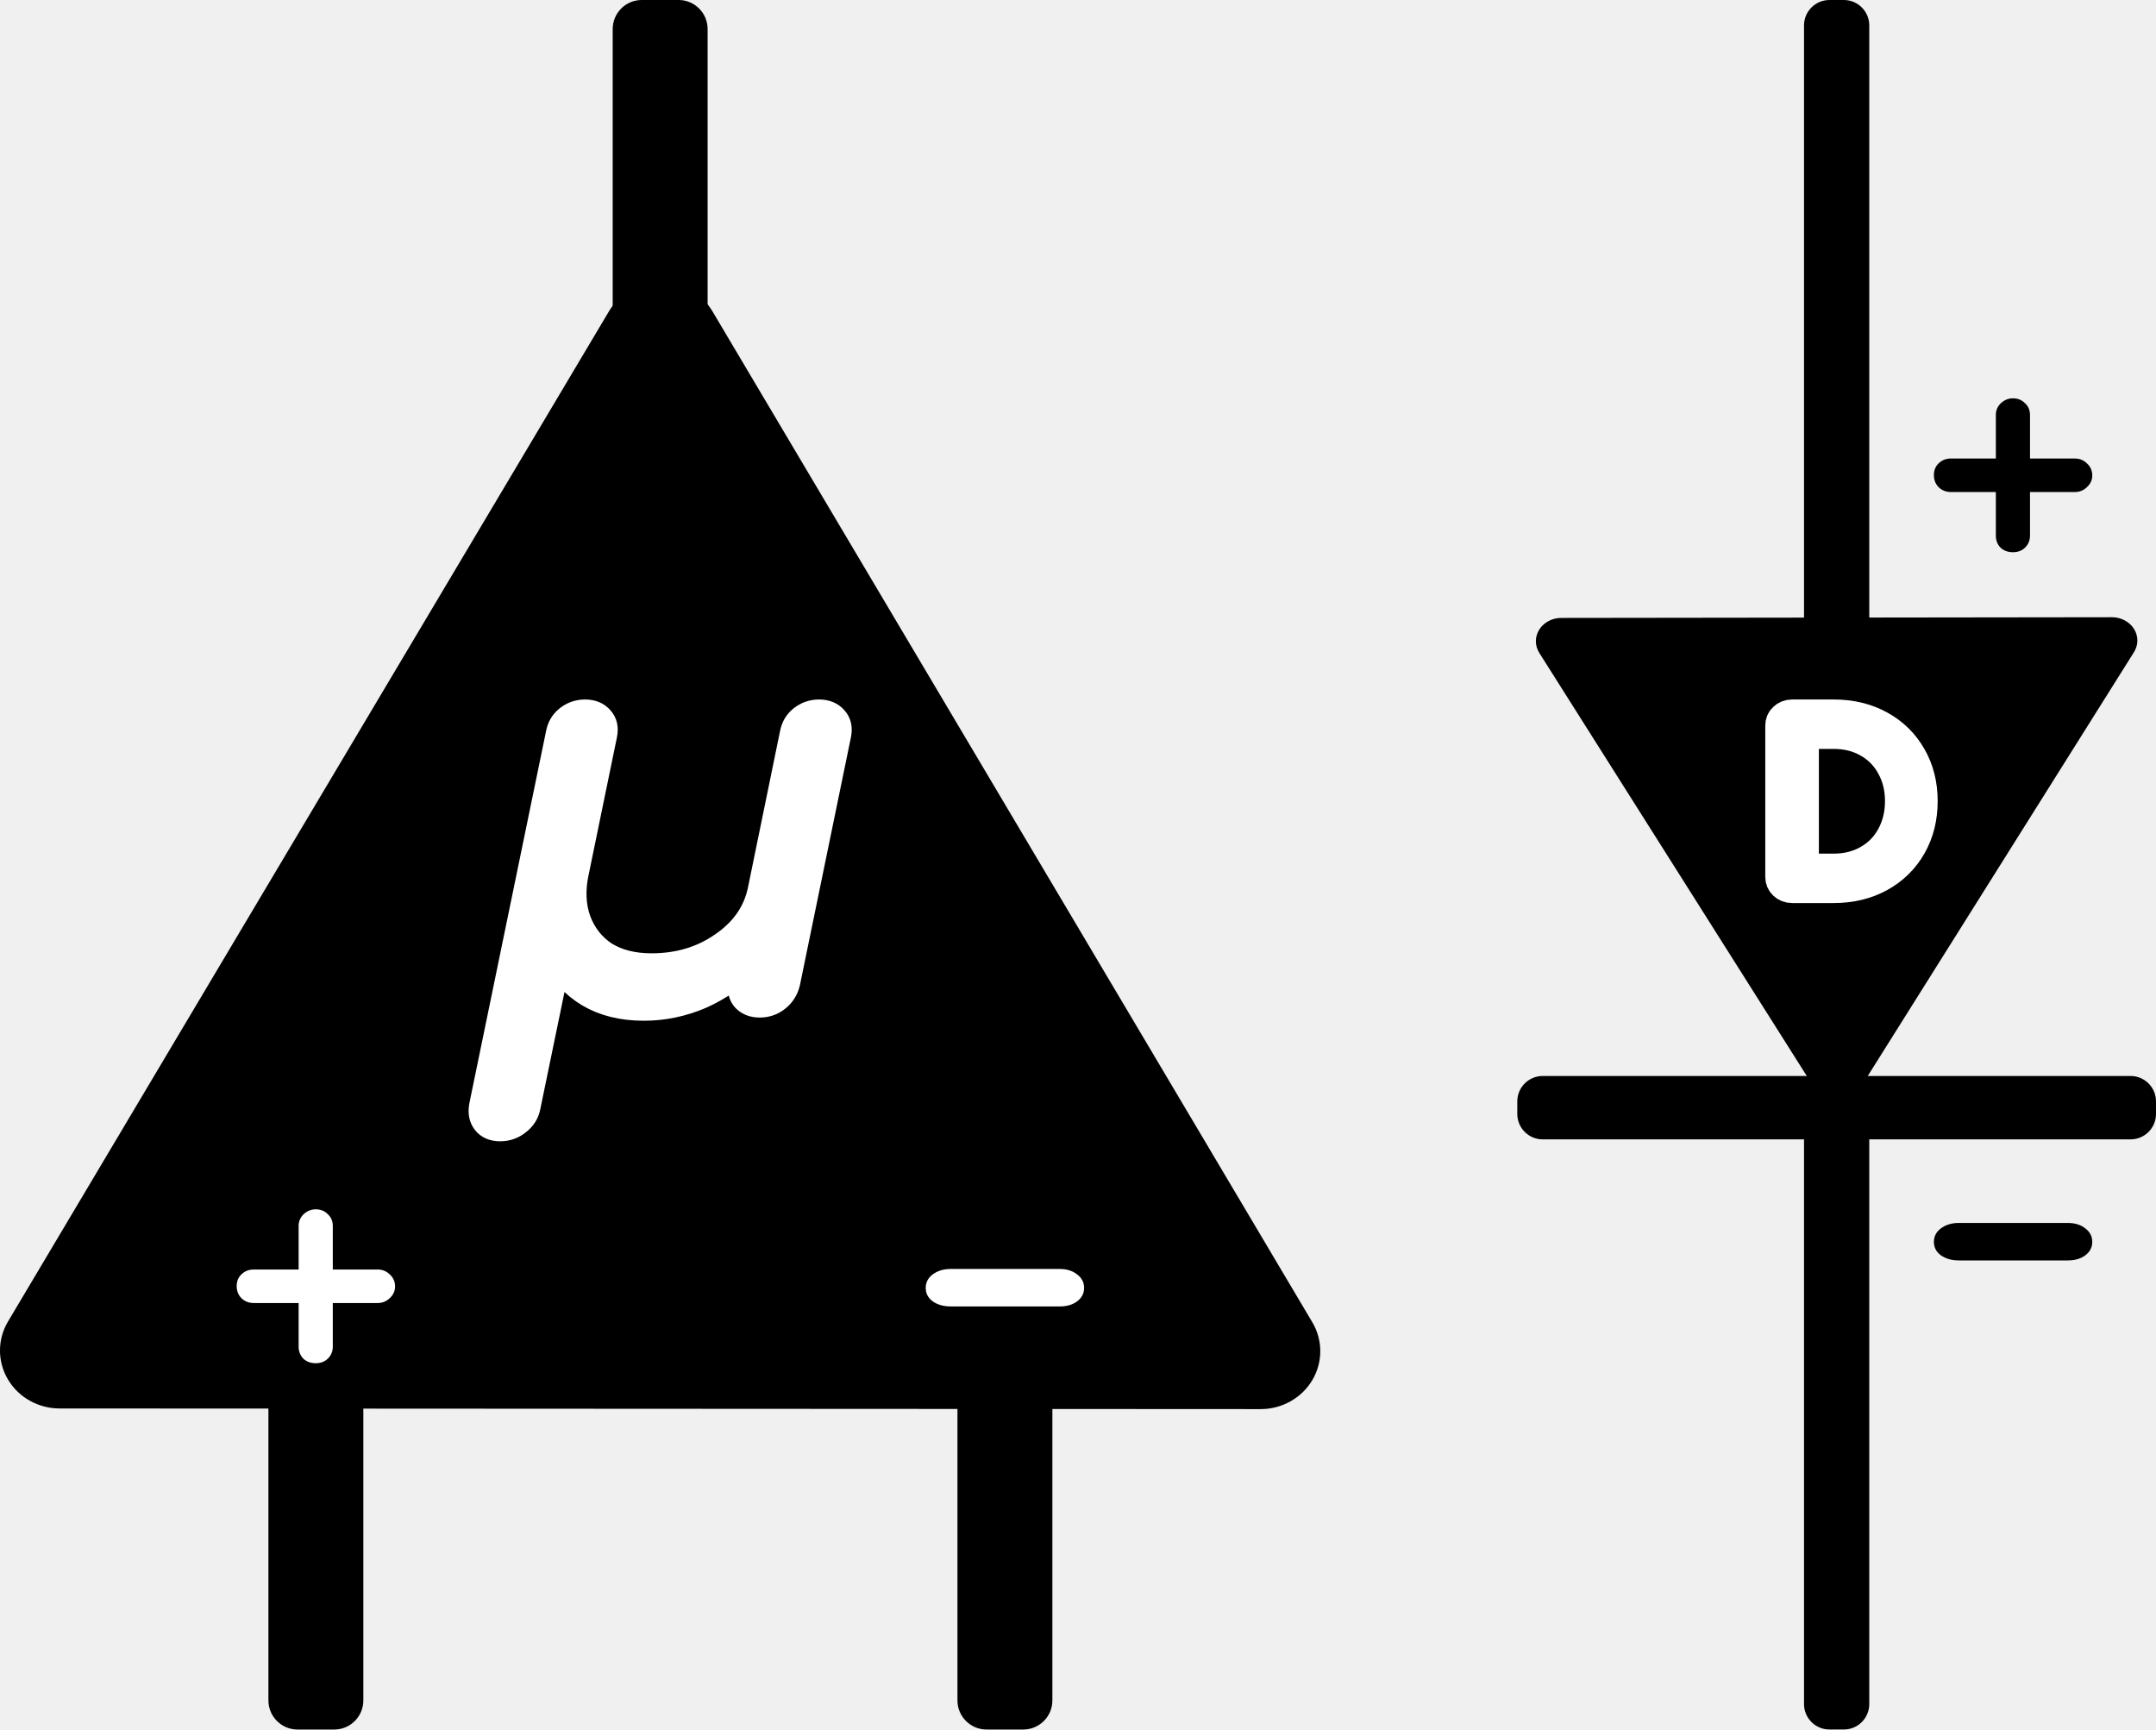
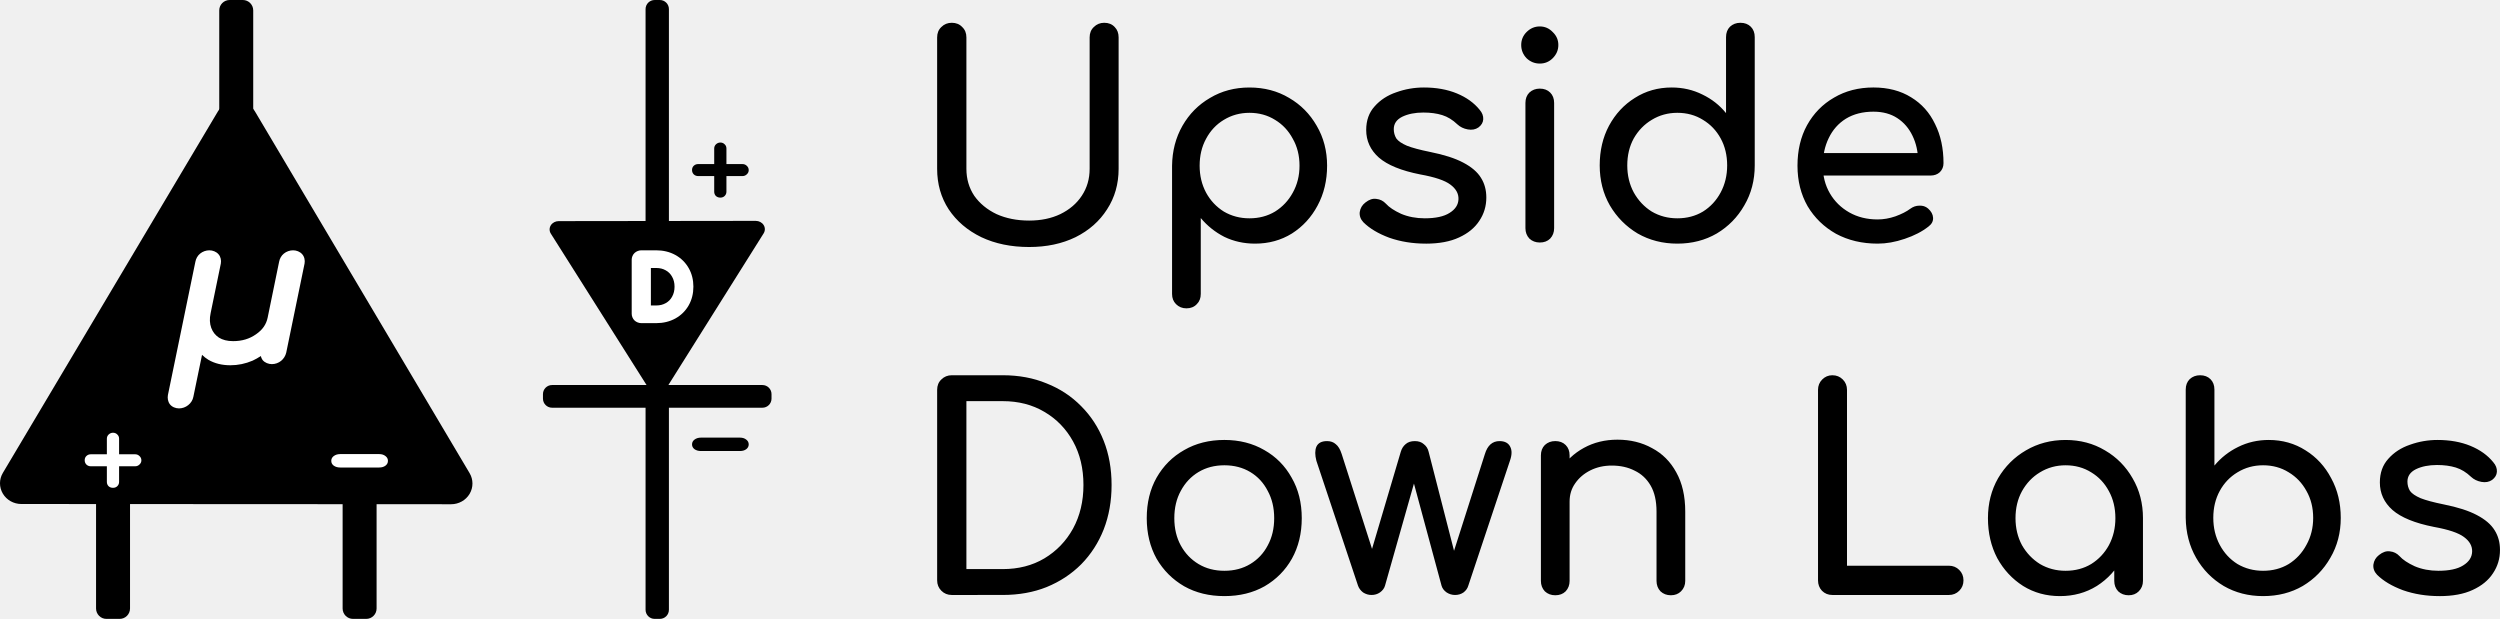
- <svg xmlns="http://www.w3.org/2000/svg" width="104.616mm" height="83.92mm" viewBox="0 0 104.616 83.92" version="1.1" id="svg1050">
+ <svg xmlns="http://www.w3.org/2000/svg" width="338.993mm" height="83.92mm" viewBox="0 0 338.993 83.92" version="1.1" id="svg1050">
  <defs id="defs1044">
-     </defs>
+     <rect x="-87.143" y="-95" width="1312.143" height="557.143" id="rect2" />
+     <rect x="417.857" y="73.047" width="372.143" height="148.73" id="rect1" />
+   </defs>
  <g id="layer1" transform="translate(174.4377,-125.9247)">
    <path id="path959" d="m -99.58,178.134 h 28.524 a 1.234,1.234 0 0 1 1.234,1.234 v 0.608 a 1.234,1.234 0 0 1 -1.234,1.234 H -99.58 a 1.234,1.234 0 0 1 -1.234,-1.234 v -0.608 a 1.234,1.234 0 0 1 1.234,-1.234 z" style="fill:#000000;stroke-width:0.253" />
    <path id="path961" d="m -83.735,127.159 v 28.993 a 1.234,1.234 0 0 1 -1.234,1.234 h -0.698 a 1.234,1.234 0 0 1 -1.234,-1.234 v -28.993 a 1.234,1.234 0 0 1 1.234,-1.234 h 0.698 a 1.234,1.234 0 0 1 1.234,1.234 z" style="fill:#000000;stroke-width:0.258" />
    <path id="path963" d="m -161.413,208.434 v -38.16 a 1.411,1.411 0 0 1 1.411,-1.411 h 1.784 a 1.411,1.411 0 0 1 1.411,1.411 v 38.16 a 1.411,1.411 0 0 1 -1.411,1.411 h -1.784 a 1.411,1.411 0 0 1 -1.411,-1.411 z" style="fill:#000000;stroke-width:0.356" />
    <path id="path965" d="m -86.354,178.787 -13.392,-21.182 a 1.13,1.234 90 0 1 1.066,-1.697 l 26.719,-0.034 a 1.13,1.234 90 0 1 1.071,1.694 l -13.327,21.216 a 1.13,1.234 90 0 1 -2.137,0.003 z" style="fill:#000000;stroke-width:0.17" />
    <path id="path967" d="m -127.979,208.434 v -38.16 a 1.411,1.411 0 0 1 1.411,-1.411 h 1.784 a 1.411,1.411 0 0 1 1.411,1.411 v 38.16 a 1.411,1.411 0 0 1 -1.411,1.411 h -1.784 a 1.411,1.411 0 0 1 -1.411,-1.411 z" style="fill:#000000;stroke-width:0.356" />
    <path id="path969" d="m -83.735,180.963 v 27.647 a 1.234,1.234 0 0 1 -1.234,1.234 h -0.698 a 1.234,1.234 0 0 1 -1.234,-1.234 V 180.963 a 1.234,1.234 0 0 1 1.234,-1.234 h 0.698 a 1.234,1.234 0 0 1 1.234,1.234 z" style="fill:#000000;stroke-width:0.253" />
    <path id="path971" d="m -144.708,165.495 v -38.16 a 1.411,1.411 0 0 1 1.411,-1.411 h 1.784 a 1.411,1.411 0 0 1 1.411,1.411 v 38.16 a 1.411,1.411 0 0 1 -1.411,1.411 h -1.784 a 1.411,1.411 0 0 1 -1.411,-1.411 z" style="fill:#000000;stroke-width:0.356" />
    <path id="path973" d="m -139.872,141.023 29.112,49.06 a 2.811,2.893 90 0 1 -2.508,4.215 l -58.279,-0.031 a 2.811,2.893 90 0 1 -2.503,-4.218 l 29.167,-49.029 a 2.811,2.893 90 0 1 5.011,0.003 z" style="fill:#000000;stroke-width:0.412" />
    <g aria-label="D" transform="matrix(0.1690315,0,0,0.1642525,-11.41452,145.9673)" id="text977" style="font-style:normal;font-variant:normal;font-weight:bold;font-stretch:normal;font-size:66.088px;line-height:1.25;font-family:Comfortaa;-inkscape-font-specification:'Comfortaa Bold';letter-spacing:0px;word-spacing:0px;fill:#000000;fill-opacity:1;stroke:#ffffff;stroke-width:8.515;stroke-miterlimit:4;stroke-dasharray:none;stroke-opacity:1">
-       <path d="m -450.01,140.489 q -1.454,0 -2.445,-0.991 -0.991,-0.991 -0.991,-2.445 V 92.311 q 0,-1.52 0.991,-2.445 0.991,-0.991 2.445,-0.991 h 11.962 q 7.468,0 13.284,3.304 5.816,3.304 9.054,9.186 3.238,5.816 3.238,13.284 0,7.468 -3.238,13.35 -3.238,5.882 -9.054,9.186 -5.816,3.304 -13.284,3.304 z m 11.962,-6.08 q 5.485,0 9.781,-2.511 4.362,-2.511 6.741,-7.005 2.445,-4.56 2.445,-10.244 0,-5.684 -2.445,-10.178 -2.379,-4.494 -6.741,-7.005 -4.296,-2.511 -9.781,-2.511 h -8.525 v 39.455 z" style="font-style:normal;font-variant:normal;font-weight:bold;font-stretch:normal;font-size:66.088px;font-family:Comfortaa;-inkscape-font-specification:'Comfortaa Bold';fill:#ffffff;stroke:#ffffff;stroke-width:8.515;stroke-miterlimit:4;stroke-dasharray:none;stroke-opacity:1" id="path1697" />
+       <g id="path1697" style="opacity:1">
+         <path style="baseline-shift:baseline;display:inline;overflow:visible;vector-effect:none;fill:#ffffff;stroke:none;enable-background:accumulate;stop-color:#000000;stop-opacity:1" d="m -450.01,140.489 q -1.454,0 -2.445,-0.991 -0.991,-0.991 -0.991,-2.445 V 92.311 q 0,-1.52 0.991,-2.445 0.991,-0.991 2.445,-0.991 h 11.962 q 7.468,0 13.284,3.304 5.816,3.304 9.054,9.186 3.238,5.816 3.238,13.284 0,7.468 -3.238,13.35 -3.238,5.882 -9.054,9.186 -5.816,3.304 -13.284,3.304 z m 11.962,-6.08 q 5.485,0 9.781,-2.511 4.362,-2.511 6.741,-7.005 2.445,-4.56 2.445,-10.244 0,-5.684 -2.445,-10.178 -2.379,-4.494 -6.741,-7.005 -4.296,-2.511 -9.781,-2.511 h -8.525 v 39.455 z" id="path9" />
+         <path style="baseline-shift:baseline;display:inline;overflow:visible;vector-effect:none;fill:#ffffff;stroke:none;enable-background:accumulate;stop-color:#000000;stop-opacity:1" d="m -450.01,84.617 c -1.912,10e-7 -3.995,0.832 -5.393,2.197 -1.477,1.412 -2.303,3.58 -2.303,5.496 v 44.742 c 0,1.937 0.841,4.058 2.238,5.455 1.397,1.397 3.52,2.238 5.457,2.238 h 11.961 c 5.607,0 10.829,-1.27 15.387,-3.859 4.525,-2.571 8.166,-6.264 10.682,-10.834 2.526,-4.588 3.766,-9.81 3.766,-15.404 0,-5.59 -1.239,-10.794 -3.771,-15.346 -2.516,-4.566 -6.153,-8.256 -10.676,-10.826 -4.558,-2.59 -9.78,-3.859 -15.387,-3.859 z m 7.693,14.594 h 4.268 c 3.007,10e-7 5.451,0.654 7.633,1.93 l 0.012,0.008 0.012,0.006 c 2.246,1.293 3.867,2.974 5.104,5.309 l 0.012,0.021 0.012,0.021 c 1.27,2.334 1.928,4.964 1.928,8.143 0,3.178 -0.659,5.842 -1.941,8.232 l -0.004,0.01 -0.006,0.01 c -1.236,2.335 -2.857,4.013 -5.104,5.307 l -0.012,0.008 -0.012,0.008 c -2.182,1.276 -4.626,1.928 -7.633,1.928 h -4.268 z m 24.529,3.225 0.023,0.043 c -0.004,-0.008 -0.011,-0.013 -0.016,-0.021 -0.004,-0.007 -0.004,-0.015 -0.008,-0.021 z m 0.023,24.449 -0.01,0.019 c 0.002,-0.004 0.002,-0.008 0.004,-0.012 0.002,-0.003 0.004,-0.005 0.006,-0.008 z" id="path10" />
+       </g>
    </g>
    <g aria-label="+" transform="matrix(0.1690315,0,0,0.1642525,-11.41452,145.9673)" id="text981" style="font-style:normal;font-variant:normal;font-weight:bold;font-stretch:normal;font-size:96.129px;line-height:1.25;font-family:Comfortaa;-inkscape-font-specification:'Comfortaa Bold';letter-spacing:0px;word-spacing:0px;fill:#000000;fill-opacity:1;stroke:none;stroke-width:3.193">
      <path d="m -386.614,41.113 q -2.115,0 -3.557,-1.346 -1.346,-1.442 -1.346,-3.557 V 23.329 h -12.881 q -2.115,0 -3.557,-1.442 -1.346,-1.442 -1.346,-3.557 0,-2.115 1.346,-3.461 1.442,-1.442 3.557,-1.442 h 12.881 V 0.547 q 0,-2.019 1.442,-3.461 1.538,-1.442 3.461,-1.442 2.115,0 3.461,1.442 1.442,1.346 1.442,3.461 V 13.428 h 12.881 q 2.019,0 3.461,1.442 1.538,1.442 1.538,3.557 0,2.019 -1.538,3.461 -1.442,1.442 -3.461,1.442 h -12.881 v 12.881 q 0,2.115 -1.442,3.557 -1.346,1.346 -3.461,1.346 z" style="font-style:normal;font-variant:normal;font-weight:bold;font-stretch:normal;font-size:96.129px;font-family:Comfortaa;-inkscape-font-specification:'Comfortaa Bold';fill:#000000;fill-opacity:1;stroke-width:3.193" id="path1691" />
    </g>
    <g aria-label="µ" transform="matrix(0.1690315,0,0,0.1642525,-11.41452,145.9673)" id="text985" style="font-style:normal;font-weight:normal;font-size:156.209px;line-height:1.25;font-family:sans-serif;letter-spacing:0px;word-spacing:0px;fill:#000000;fill-opacity:1;stroke:#ffffff;stroke-width:8.515;stroke-miterlimit:4;stroke-dasharray:none;stroke-opacity:1">
-       <path d="m -729.326,88.874 q 2.656,0 4.061,1.718 1.406,1.562 0.937,4.218 l -14.684,73.418 q -0.625,2.656 -2.656,4.374 -2.031,1.718 -4.686,1.718 -2.656,0 -4.061,-1.718 -1.25,-1.718 -0.625,-4.374 l 1.25,-6.248 q -5.936,6.248 -13.746,9.841 -7.81,3.437 -16.09,3.437 -9.06,0 -15.465,-3.905 -6.405,-3.905 -9.529,-10.935 l -8.904,44.363 q -0.469,2.656 -2.656,4.374 -2.031,1.718 -4.686,1.718 -2.656,0 -3.905,-1.718 -1.25,-1.718 -0.781,-4.374 l 22.025,-109.971 q 0.469,-2.656 2.343,-4.218 2.031,-1.718 4.686,-1.718 2.656,0 4.061,1.718 1.406,1.562 0.937,4.218 l -8.123,40.614 q -1.718,8.123 0.625,14.684 2.343,6.405 7.81,10.154 5.624,3.593 13.746,3.593 11.872,0 20.776,-6.405 9.06,-6.405 11.091,-16.402 l 9.216,-46.238 q 0.469,-2.656 2.343,-4.218 2.031,-1.718 4.686,-1.718 z" style="font-style:italic;font-variant:normal;font-weight:normal;font-stretch:normal;font-size:156.209px;font-family:Comfortaa;-inkscape-font-specification:'Comfortaa Italic';fill:#ffffff;stroke:#ffffff;stroke-width:8.515;stroke-miterlimit:4;stroke-dasharray:none;stroke-opacity:1" id="path1677" />
+       <g id="path1677" style="opacity:1">
+         <path style="font-style:italic;font-family:Comfortaa;-inkscape-font-specification:'Comfortaa Italic';baseline-shift:baseline;display:inline;overflow:visible;vector-effect:none;fill:#ffffff;stroke:none;enable-background:accumulate;stop-color:#000000;stop-opacity:1" d="m -729.326,88.874 q 2.656,0 4.061,1.718 1.406,1.562 0.937,4.218 l -14.684,73.418 q -0.625,2.656 -2.656,4.374 -2.031,1.718 -4.686,1.718 -2.656,0 -4.061,-1.718 -1.25,-1.718 -0.625,-4.374 l 1.25,-6.248 q -5.936,6.248 -13.746,9.841 -7.81,3.437 -16.09,3.437 -9.06,0 -15.465,-3.905 -6.405,-3.905 -9.529,-10.935 l -8.904,44.363 q -0.469,2.656 -2.656,4.374 -2.031,1.718 -4.686,1.718 -2.656,0 -3.905,-1.718 -1.25,-1.718 -0.781,-4.374 l 22.025,-109.971 q 0.469,-2.656 2.343,-4.218 2.031,-1.718 4.686,-1.718 2.656,0 4.061,1.718 1.406,1.562 0.937,4.218 l -8.123,40.614 q -1.718,8.123 0.625,14.684 2.343,6.405 7.81,10.154 5.624,3.593 13.746,3.593 11.872,0 20.776,-6.405 9.06,-6.405 11.091,-16.402 l 9.216,-46.238 q 0.469,-2.656 2.343,-4.218 2.031,-1.718 4.686,-1.718 z" id="path11" />
+         <path style="font-style:italic;font-family:Comfortaa;-inkscape-font-specification:'Comfortaa Italic';baseline-shift:baseline;display:inline;overflow:visible;vector-effect:none;fill:#ffffff;stroke:none;enable-background:accumulate;stop-color:#000000;stop-opacity:1" d="m -796.496,84.615 c -2.683,0 -5.371,0.989 -7.422,2.719 -2.02,1.689 -3.345,4.155 -3.801,6.736 l 0.018,-0.098 -22.035,110.02 -0.008,0.049 c -0.452,2.563 -0.064,5.423 1.531,7.617 1.677,2.306 4.659,3.473 7.348,3.473 2.661,0 5.323,-0.981 7.367,-2.686 2.148,-1.712 3.69,-4.217 4.168,-6.924 l 6.945,-34.602 c 1.538,1.519 3.196,2.919 5.078,4.066 5.032,3.068 11.03,4.529 17.682,4.529 6.108,10e-6 12.088,-1.282 17.803,-3.797 l 0.033,-0.016 0.031,-0.014 c 2.315,-1.065 4.45,-2.407 6.547,-3.799 0.244,1.143 0.653,2.252 1.354,3.215 l 0.07,0.098 0.078,0.096 c 1.769,2.162 4.667,3.279 7.355,3.279 2.689,0 5.385,-0.99 7.438,-2.727 2.015,-1.705 3.444,-4.076 4.049,-6.648 l 0.018,-0.07 14.707,-73.535 0.008,-0.049 c 0.458,-2.596 -0.067,-5.614 -1.908,-7.719 -1.774,-2.113 -4.626,-3.215 -7.283,-3.215 -2.683,0 -5.371,0.989 -7.422,2.719 -2.02,1.689 -3.345,4.155 -3.801,6.736 l -9.199,46.145 c -1.146,5.62 -4.068,10.008 -9.373,13.758 l -0.014,0.01 -0.014,0.01 c -5.208,3.746 -11.142,5.604 -18.291,5.604 -4.758,0 -8.435,-1.023 -11.391,-2.895 -2.907,-2.01 -4.88,-4.557 -6.158,-8.041 -1.26,-3.536 -1.482,-7.557 -0.467,-12.355 l 0.006,-0.023 8.137,-40.684 0.008,-0.049 c 0.459,-2.598 -0.066,-5.619 -1.91,-7.725 -1.775,-2.109 -4.626,-3.209 -7.281,-3.209 z m 0,8.516 c 0.852,0 0.66,0.03 0.766,0.158 l 0.064,0.076 0.066,0.074 c -0.023,-0.025 0.069,-0.281 -0.092,0.631 l -8.094,40.473 c -1.275,6.026 -1.081,11.788 0.779,16.996 l 0.006,0.016 0.006,0.016 c 1.837,5.021 5.057,9.225 9.4,12.203 l 0.059,0.039 0.059,0.037 c 4.533,2.896 9.994,4.262 16.037,4.262 7.566,0 14.496,-1.943 20.578,-5.588 -2.592,2.103 -5.336,3.988 -8.426,5.412 -4.687,2.057 -9.42,3.064 -14.338,3.064 -5.428,0 -9.74,-1.144 -13.248,-3.283 -3.563,-2.173 -6.092,-5.062 -7.855,-9.029 l -5.434,-12.223 -11.545,57.527 -0.01,0.049 c -0.143,0.809 -0.356,1.187 -1.092,1.766 l -0.061,0.049 -0.061,0.049 c -0.655,0.554 -1.083,0.711 -1.936,0.711 -0.852,0 -0.472,0.021 -0.461,0.035 -0.071,-0.097 -0.204,-0.151 -0.031,-1.129 l 22.016,-109.924 0.01,-0.049 c 0.168,-0.954 0.403,-1.292 0.875,-1.686 l 0.012,-0.01 0.014,-0.012 c 0.655,-0.554 1.083,-0.711 1.936,-0.711 z m 67.17,0 c 0.852,0 0.66,0.03 0.766,0.158 l 0.065,0.076 0.066,0.074 c -0.023,-0.025 0.069,-0.281 -0.092,0.631 l -14.635,73.182 -0.002,0.002 c -0.228,0.967 -0.568,1.512 -1.26,2.098 -0.655,0.554 -1.083,0.711 -1.936,0.711 -0.672,0 -0.572,-0.053 -0.604,-0.123 -0.036,-0.019 -0.122,0.05 0.062,-0.736 l 0.016,-0.07 4.154,-20.773 -2.047,2.156 c 1.527,-2.681 2.743,-5.527 3.371,-8.621 l 0.002,-0.008 9.227,-46.291 0.01,-0.047 c 0.168,-0.954 0.403,-1.292 0.875,-1.686 l 0.012,-0.01 0.014,-0.012 c 0.655,-0.554 1.083,-0.711 1.936,-0.711 z" id="path12" />
+       </g>
    </g>
    <g aria-label="-" transform="matrix(0.1912563,0,0,0.1451656,-11.41452,145.9673)" id="text989" style="font-style:normal;font-variant:normal;font-weight:bold;font-stretch:normal;font-size:124.014px;line-height:1.25;font-family:Comfortaa;-inkscape-font-specification:'Comfortaa Bold';letter-spacing:0px;word-spacing:0px;fill:#000000;fill-opacity:1;stroke:none;stroke-width:5.949">
      <path d="m -355.411,283.235 q -2.728,0 -4.589,-1.736 -1.736,-1.736 -1.736,-4.465 0,-2.728 1.736,-4.465 1.86,-1.86 4.589,-1.86 h 27.655 q 2.728,0 4.465,1.86 1.736,1.736 1.736,4.465 0,2.728 -1.736,4.465 -1.736,1.736 -4.465,1.736 z" style="font-style:normal;font-variant:normal;font-weight:bold;font-stretch:normal;font-size:124.014px;font-family:Comfortaa;-inkscape-font-specification:'Comfortaa Bold';fill:#000000;fill-opacity:1;stroke-width:5.949" id="path1694" />
    </g>
    <g aria-label="+" transform="matrix(0.1690315,0,0,0.1642525,-11.41452,145.9673)" id="text993" style="font-style:normal;font-variant:normal;font-weight:bold;font-stretch:normal;font-size:96.129px;line-height:1.25;font-family:Comfortaa;-inkscape-font-specification:'Comfortaa Bold';letter-spacing:0px;word-spacing:0px;fill:#ffffff;fill-opacity:1;stroke:none;stroke-width:3.193">
      <path d="m -873.823,280.692 q -2.115,0 -3.557,-1.346 -1.346,-1.442 -1.346,-3.557 v -12.881 h -12.881 q -2.115,0 -3.557,-1.442 -1.346,-1.442 -1.346,-3.557 0,-2.115 1.346,-3.461 1.442,-1.442 3.557,-1.442 h 12.881 v -12.881 q 0,-2.019 1.442,-3.461 1.538,-1.442 3.461,-1.442 2.115,0 3.461,1.442 1.442,1.346 1.442,3.461 v 12.881 h 12.881 q 2.019,0 3.461,1.442 1.538,1.442 1.538,3.557 0,2.019 -1.538,3.461 -1.442,1.442 -3.461,1.442 h -12.881 v 12.881 q 0,2.115 -1.442,3.557 -1.346,1.346 -3.461,1.346 z" style="font-style:normal;font-variant:normal;font-weight:bold;font-stretch:normal;font-size:96.129px;font-family:Comfortaa;-inkscape-font-specification:'Comfortaa Bold';fill:#ffffff;fill-opacity:1;stroke-width:3.193" id="path1680" />
    </g>
    <g aria-label="-" transform="matrix(0.1912563,0,0,0.1451656,-11.41452,145.9673)" id="text997" style="font-style:normal;font-variant:normal;font-weight:bold;font-stretch:normal;font-size:124.014px;line-height:1.25;font-family:Comfortaa;-inkscape-font-specification:'Comfortaa Bold';letter-spacing:0px;word-spacing:0px;fill:#ffffff;fill-opacity:1;stroke:none;stroke-width:5.949">
      <path d="m -611.193,298.619 q -2.728,0 -4.589,-1.736 -1.736,-1.736 -1.736,-4.465 0,-2.728 1.736,-4.465 1.86,-1.86 4.589,-1.86 h 27.655 q 2.728,0 4.465,1.86 1.736,1.736 1.736,4.465 0,2.728 -1.736,4.465 -1.736,1.736 -4.465,1.736 z" style="font-style:normal;font-variant:normal;font-weight:bold;font-stretch:normal;font-size:124.014px;font-family:Comfortaa;-inkscape-font-specification:'Comfortaa Bold';fill:#ffffff;fill-opacity:1;stroke-width:5.949" id="path1683" />
    </g>
  </g>
+   <path style="font-weight:bold;font-size:30.721px;font-family:Comfortaa;-inkscape-font-specification:'Comfortaa Bold';white-space:pre" d="m 430.975,101.652 q -2.949,0 -5.223,-1.075 -2.273,-1.106 -3.564,-3.041 -1.26,-1.935 -1.26,-4.424 V 78.765 q 0,-0.707 0.461,-1.137 0.461,-0.461 1.137,-0.461 0.707,0 1.137,0.461 0.461,0.43 0.461,1.137 v 14.347 q 0,1.659 0.86,2.949 0.891,1.26 2.427,1.997 1.567,0.707 3.564,0.707 1.935,0 3.41,-0.707 1.505,-0.737 2.335,-1.997 0.86,-1.29 0.86,-2.949 V 78.765 q 0,-0.707 0.461,-1.137 0.461,-0.461 1.137,-0.461 0.707,0 1.137,0.461 0.43,0.43 0.43,1.137 v 14.347 q 0,2.488 -1.26,4.424 -1.229,1.935 -3.441,3.041 -2.212,1.075 -5.069,1.075 z m 17.173,6.697 q -0.676,0 -1.137,-0.461 -0.43,-0.43 -0.43,-1.106 V 92.774 q 0.031,-2.427 1.137,-4.362 1.106,-1.935 3.011,-3.041 1.905,-1.137 4.301,-1.137 2.427,0 4.332,1.137 1.905,1.106 3.011,3.041 1.137,1.935 1.137,4.362 0,2.427 -1.045,4.362 -1.014,1.905 -2.796,3.041 -1.782,1.106 -4.024,1.106 -1.813,0 -3.349,-0.737 -1.505,-0.768 -2.581,-2.058 v 8.295 q 0,0.676 -0.43,1.106 -0.43,0.461 -1.137,0.461 z m 6.882,-9.831 q 1.567,0 2.796,-0.737 1.229,-0.768 1.935,-2.058 0.737,-1.321 0.737,-2.949 0,-1.659 -0.737,-2.949 -0.707,-1.321 -1.935,-2.058 -1.229,-0.768 -2.796,-0.768 -1.536,0 -2.796,0.768 -1.229,0.737 -1.935,2.058 -0.707,1.29 -0.707,2.949 0,1.628 0.707,2.949 0.707,1.29 1.935,2.058 1.26,0.737 2.796,0.737 z m 19.262,2.765 q -2.15,0 -3.994,-0.645 -1.813,-0.676 -2.826,-1.69 -0.461,-0.492 -0.399,-1.106 0.092,-0.645 0.614,-1.045 0.614,-0.492 1.198,-0.399 0.614,0.061 1.045,0.522 0.522,0.584 1.659,1.106 1.167,0.492 2.581,0.492 1.782,0 2.703,-0.584 0.952,-0.584 0.983,-1.505 0.031,-0.922 -0.891,-1.597 -0.891,-0.676 -3.287,-1.106 -3.103,-0.614 -4.516,-1.843 -1.382,-1.229 -1.382,-3.011 0,-1.567 0.922,-2.581 0.922,-1.045 2.366,-1.536 1.444,-0.522 3.011,-0.522 2.028,0 3.594,0.645 1.567,0.645 2.488,1.782 0.43,0.492 0.399,1.045 -0.031,0.522 -0.522,0.891 -0.492,0.338 -1.167,0.215 -0.676,-0.123 -1.137,-0.553 -0.768,-0.737 -1.659,-1.014 -0.891,-0.276 -2.058,-0.276 -1.352,0 -2.304,0.461 -0.922,0.461 -0.922,1.352 0,0.553 0.276,1.014 0.307,0.43 1.167,0.799 0.86,0.338 2.519,0.676 2.304,0.461 3.625,1.167 1.352,0.707 1.935,1.659 0.584,0.922 0.584,2.15 0,1.413 -0.768,2.55 -0.737,1.137 -2.212,1.813 -1.444,0.676 -3.625,0.676 z m 12.442,-0.123 q -0.676,0 -1.137,-0.43 -0.43,-0.461 -0.43,-1.137 V 85.923 q 0,-0.707 0.43,-1.137 0.461,-0.43 1.137,-0.43 0.707,0 1.137,0.43 0.43,0.43 0.43,1.137 v 13.671 q 0,0.676 -0.43,1.137 -0.43,0.43 -1.137,0.43 z m 0,-19.539 q -0.829,0 -1.444,-0.584 -0.584,-0.614 -0.584,-1.444 0,-0.829 0.584,-1.413 0.614,-0.614 1.444,-0.614 0.829,0 1.413,0.614 0.614,0.584 0.614,1.413 0,0.829 -0.614,1.444 -0.584,0.584 -1.413,0.584 z m 15.023,19.662 q -2.396,0 -4.332,-1.106 -1.905,-1.137 -3.041,-3.072 -1.106,-1.935 -1.106,-4.362 0,-2.427 1.014,-4.332 1.045,-1.935 2.826,-3.041 1.782,-1.137 4.024,-1.137 1.813,0 3.349,0.768 1.536,0.737 2.581,2.028 v -8.295 q 0,-0.707 0.43,-1.137 0.461,-0.43 1.137,-0.43 0.707,0 1.137,0.43 0.43,0.43 0.43,1.137 v 14.009 q 0,2.427 -1.137,4.362 -1.106,1.935 -3.011,3.072 -1.905,1.106 -4.301,1.106 z m 0,-2.765 q 1.567,0 2.796,-0.737 1.229,-0.768 1.935,-2.089 0.707,-1.321 0.707,-2.949 0,-1.659 -0.707,-2.949 -0.707,-1.29 -1.935,-2.028 -1.229,-0.768 -2.796,-0.768 -1.536,0 -2.796,0.768 -1.229,0.737 -1.966,2.028 -0.707,1.29 -0.707,2.949 0,1.628 0.707,2.949 0.737,1.321 1.966,2.089 1.26,0.737 2.796,0.737 z m 21.873,2.765 q -2.55,0 -4.547,-1.075 -1.966,-1.106 -3.103,-3.011 -1.106,-1.935 -1.106,-4.424 0,-2.519 1.045,-4.424 1.075,-1.935 2.949,-3.011 1.874,-1.106 4.301,-1.106 2.396,0 4.117,1.075 1.72,1.045 2.611,2.919 0.922,1.843 0.922,4.27 0,0.584 -0.399,0.983 -0.399,0.369 -1.014,0.369 h -12.381 v -2.458 h 12.288 l -1.26,0.86 q -0.031,-1.536 -0.614,-2.734 -0.584,-1.229 -1.659,-1.935 -1.075,-0.707 -2.611,-0.707 -1.751,0 -3.011,0.768 -1.229,0.768 -1.874,2.12 -0.645,1.321 -0.645,3.011 0,1.69 0.768,3.011 0.768,1.321 2.12,2.089 1.352,0.768 3.103,0.768 0.952,0 1.935,-0.338 1.014,-0.369 1.628,-0.829 0.461,-0.338 0.983,-0.338 0.553,-0.031 0.952,0.307 0.522,0.461 0.553,1.014 0.031,0.553 -0.492,0.952 -1.045,0.829 -2.611,1.352 -1.536,0.522 -2.949,0.522 z m -101.103,38.365 q -0.676,0 -1.137,-0.461 -0.461,-0.461 -0.461,-1.137 v -20.798 q 0,-0.707 0.461,-1.137 0.461,-0.461 1.137,-0.461 h 5.561 q 2.642,0 4.792,0.891 2.181,0.86 3.779,2.488 1.597,1.597 2.458,3.779 0.86,2.181 0.86,4.823 0,2.642 -0.86,4.854 -0.86,2.181 -2.458,3.809 -1.597,1.597 -3.779,2.488 -2.15,0.86 -4.792,0.86 z m 1.597,-2.826 h 3.963 q 2.581,0 4.547,-1.167 1.997,-1.198 3.134,-3.256 1.137,-2.089 1.137,-4.762 0,-2.703 -1.137,-4.762 -1.137,-2.058 -3.134,-3.226 -1.966,-1.167 -4.547,-1.167 h -3.963 z m 28.171,2.949 q -2.488,0 -4.393,-1.075 -1.905,-1.106 -3.011,-3.011 -1.075,-1.935 -1.075,-4.424 0,-2.519 1.075,-4.424 1.106,-1.935 3.011,-3.011 1.905,-1.106 4.393,-1.106 2.458,0 4.362,1.106 1.905,1.075 2.98,3.011 1.106,1.905 1.106,4.424 0,2.488 -1.075,4.424 -1.075,1.905 -2.98,3.011 -1.905,1.075 -4.393,1.075 z m 0,-2.765 q 1.597,0 2.826,-0.737 1.229,-0.737 1.905,-2.028 0.707,-1.29 0.707,-2.98 0,-1.69 -0.707,-2.98 -0.676,-1.321 -1.905,-2.058 -1.229,-0.737 -2.826,-0.737 -1.597,0 -2.826,0.737 -1.229,0.737 -1.935,2.058 -0.707,1.29 -0.707,2.98 0,1.69 0.707,2.98 0.707,1.29 1.935,2.028 1.229,0.737 2.826,0.737 z m 16.067,2.642 q -0.492,0 -0.922,-0.276 -0.399,-0.307 -0.553,-0.737 l -4.547,-13.64 q -0.246,-0.952 0,-1.536 0.276,-0.614 1.167,-0.614 0.584,0 0.952,0.338 0.399,0.307 0.645,1.075 l 3.871,12.104 h -1.075 l 3.656,-12.35 q 0.154,-0.522 0.522,-0.829 0.369,-0.338 1.014,-0.338 0.614,0 0.983,0.338 0.399,0.307 0.522,0.829 l 2.98,11.613 h -0.461 l 3.625,-11.367 q 0.43,-1.413 1.597,-1.413 0.86,0 1.167,0.614 0.307,0.584 -0.031,1.536 l -4.547,13.64 q -0.123,0.43 -0.522,0.737 -0.399,0.276 -0.922,0.276 -0.492,0 -0.922,-0.276 -0.43,-0.307 -0.553,-0.737 l -3.164,-11.705 h 0.307 l -3.318,11.705 q -0.123,0.43 -0.553,0.737 -0.399,0.276 -0.922,0.276 z m 32.687,0.031 q -0.676,0 -1.137,-0.43 -0.43,-0.461 -0.43,-1.137 v -7.557 q 0,-1.751 -0.645,-2.857 -0.645,-1.106 -1.751,-1.628 -1.075,-0.553 -2.488,-0.553 -1.29,0 -2.335,0.522 -1.045,0.522 -1.659,1.413 -0.614,0.86 -0.614,1.997 h -1.935 q 0,-1.935 0.922,-3.441 0.952,-1.536 2.581,-2.427 1.628,-0.891 3.656,-0.891 2.12,0 3.779,0.922 1.69,0.891 2.642,2.642 0.983,1.751 0.983,4.301 v 7.557 q 0,0.676 -0.461,1.137 -0.43,0.43 -1.106,0.43 z m -12.626,0 q -0.676,0 -1.137,-0.43 -0.43,-0.461 -0.43,-1.137 v -13.702 q 0,-0.707 0.43,-1.137 0.461,-0.43 1.137,-0.43 0.707,0 1.137,0.43 0.43,0.43 0.43,1.137 v 13.702 q 0,0.676 -0.43,1.137 -0.43,0.43 -1.137,0.43 z m 30.26,-0.031 q -0.676,0 -1.137,-0.461 -0.43,-0.461 -0.43,-1.137 v -20.798 q 0,-0.676 0.461,-1.137 0.461,-0.461 1.106,-0.461 0.676,0 1.137,0.461 0.461,0.461 0.461,1.137 v 19.201 h 11.121 q 0.676,0 1.137,0.461 0.461,0.461 0.461,1.137 0,0.676 -0.461,1.137 -0.461,0.461 -1.137,0.461 z m 24.853,0.123 q -2.243,0 -4.024,-1.106 -1.782,-1.137 -2.826,-3.041 -1.014,-1.935 -1.014,-4.362 0,-2.427 1.106,-4.362 1.137,-1.935 3.041,-3.041 1.935,-1.137 4.332,-1.137 2.396,0 4.301,1.137 1.905,1.106 3.011,3.041 1.137,1.935 1.137,4.362 h -1.198 q 0,2.427 -1.045,4.362 -1.014,1.905 -2.796,3.041 -1.782,1.106 -4.024,1.106 z m 0.614,-2.765 q 1.567,0 2.796,-0.737 1.229,-0.768 1.935,-2.058 0.707,-1.321 0.707,-2.949 0,-1.659 -0.707,-2.949 -0.707,-1.321 -1.935,-2.058 -1.229,-0.768 -2.796,-0.768 -1.536,0 -2.796,0.768 -1.229,0.737 -1.966,2.058 -0.707,1.29 -0.707,2.949 0,1.628 0.707,2.949 0.737,1.29 1.966,2.058 1.26,0.737 2.796,0.737 z m 6.882,2.673 q -0.676,0 -1.137,-0.43 -0.43,-0.461 -0.43,-1.137 v -4.7 l 0.584,-3.256 2.55,1.106 v 6.851 q 0,0.676 -0.461,1.137 -0.43,0.43 -1.106,0.43 z m 14.685,0.092 q -2.396,0 -4.301,-1.106 -1.905,-1.137 -3.011,-3.072 -1.106,-1.935 -1.137,-4.362 v -14.009 q 0,-0.707 0.43,-1.137 0.461,-0.43 1.137,-0.43 0.707,0 1.137,0.43 0.43,0.43 0.43,1.137 v 8.295 q 1.075,-1.29 2.581,-2.028 1.536,-0.768 3.349,-0.768 2.243,0 4.024,1.137 1.782,1.106 2.796,3.041 1.045,1.905 1.045,4.332 0,2.427 -1.137,4.362 -1.106,1.935 -3.011,3.072 -1.905,1.106 -4.332,1.106 z m 0,-2.765 q 1.567,0 2.796,-0.737 1.229,-0.768 1.935,-2.089 0.737,-1.321 0.737,-2.949 0,-1.659 -0.737,-2.949 -0.707,-1.29 -1.935,-2.028 -1.229,-0.768 -2.796,-0.768 -1.536,0 -2.796,0.768 -1.229,0.737 -1.935,2.028 -0.707,1.29 -0.707,2.949 0,1.628 0.707,2.949 0.707,1.321 1.935,2.089 1.26,0.737 2.796,0.737 z m 19.262,2.765 q -2.15,0 -3.994,-0.645 -1.813,-0.676 -2.826,-1.69 -0.461,-0.492 -0.399,-1.106 0.092,-0.645 0.614,-1.045 0.614,-0.492 1.198,-0.399 0.614,0.061 1.045,0.522 0.522,0.584 1.659,1.106 1.167,0.492 2.581,0.492 1.782,0 2.703,-0.584 0.952,-0.584 0.983,-1.505 0.031,-0.922 -0.891,-1.597 -0.891,-0.676 -3.287,-1.106 -3.103,-0.614 -4.516,-1.843 -1.382,-1.229 -1.382,-3.011 0,-1.567 0.922,-2.581 0.922,-1.045 2.366,-1.536 1.444,-0.522 3.011,-0.522 2.028,0 3.594,0.645 1.567,0.645 2.488,1.782 0.43,0.492 0.399,1.045 -0.031,0.522 -0.522,0.891 -0.492,0.338 -1.167,0.215 -0.676,-0.123 -1.137,-0.553 -0.768,-0.737 -1.659,-1.014 -0.891,-0.276 -2.058,-0.276 -1.352,0 -2.304,0.461 -0.922,0.461 -0.922,1.352 0,0.553 0.276,1.014 0.307,0.43 1.167,0.799 0.86,0.338 2.519,0.676 2.304,0.461 3.625,1.167 1.352,0.707 1.935,1.659 0.584,0.922 0.584,2.15 0,1.413 -0.768,2.55 -0.737,1.137 -2.212,1.813 -1.444,0.676 -3.625,0.676 z" id="text1" transform="matrix(1.241785,0,0,1.241785,-395.6292,-92.73573)" aria-label="Upside &#10;Down Labs" />
+   <text xml:space="preserve" transform="matrix(0.2645833,0,0,0.2645833,7.6932724e-6,0)" id="text2" style="writing-mode:lr-tb;direction:ltr;white-space:pre;shape-inside:url(#rect2);display:inline;fill:#000000" />
</svg>
